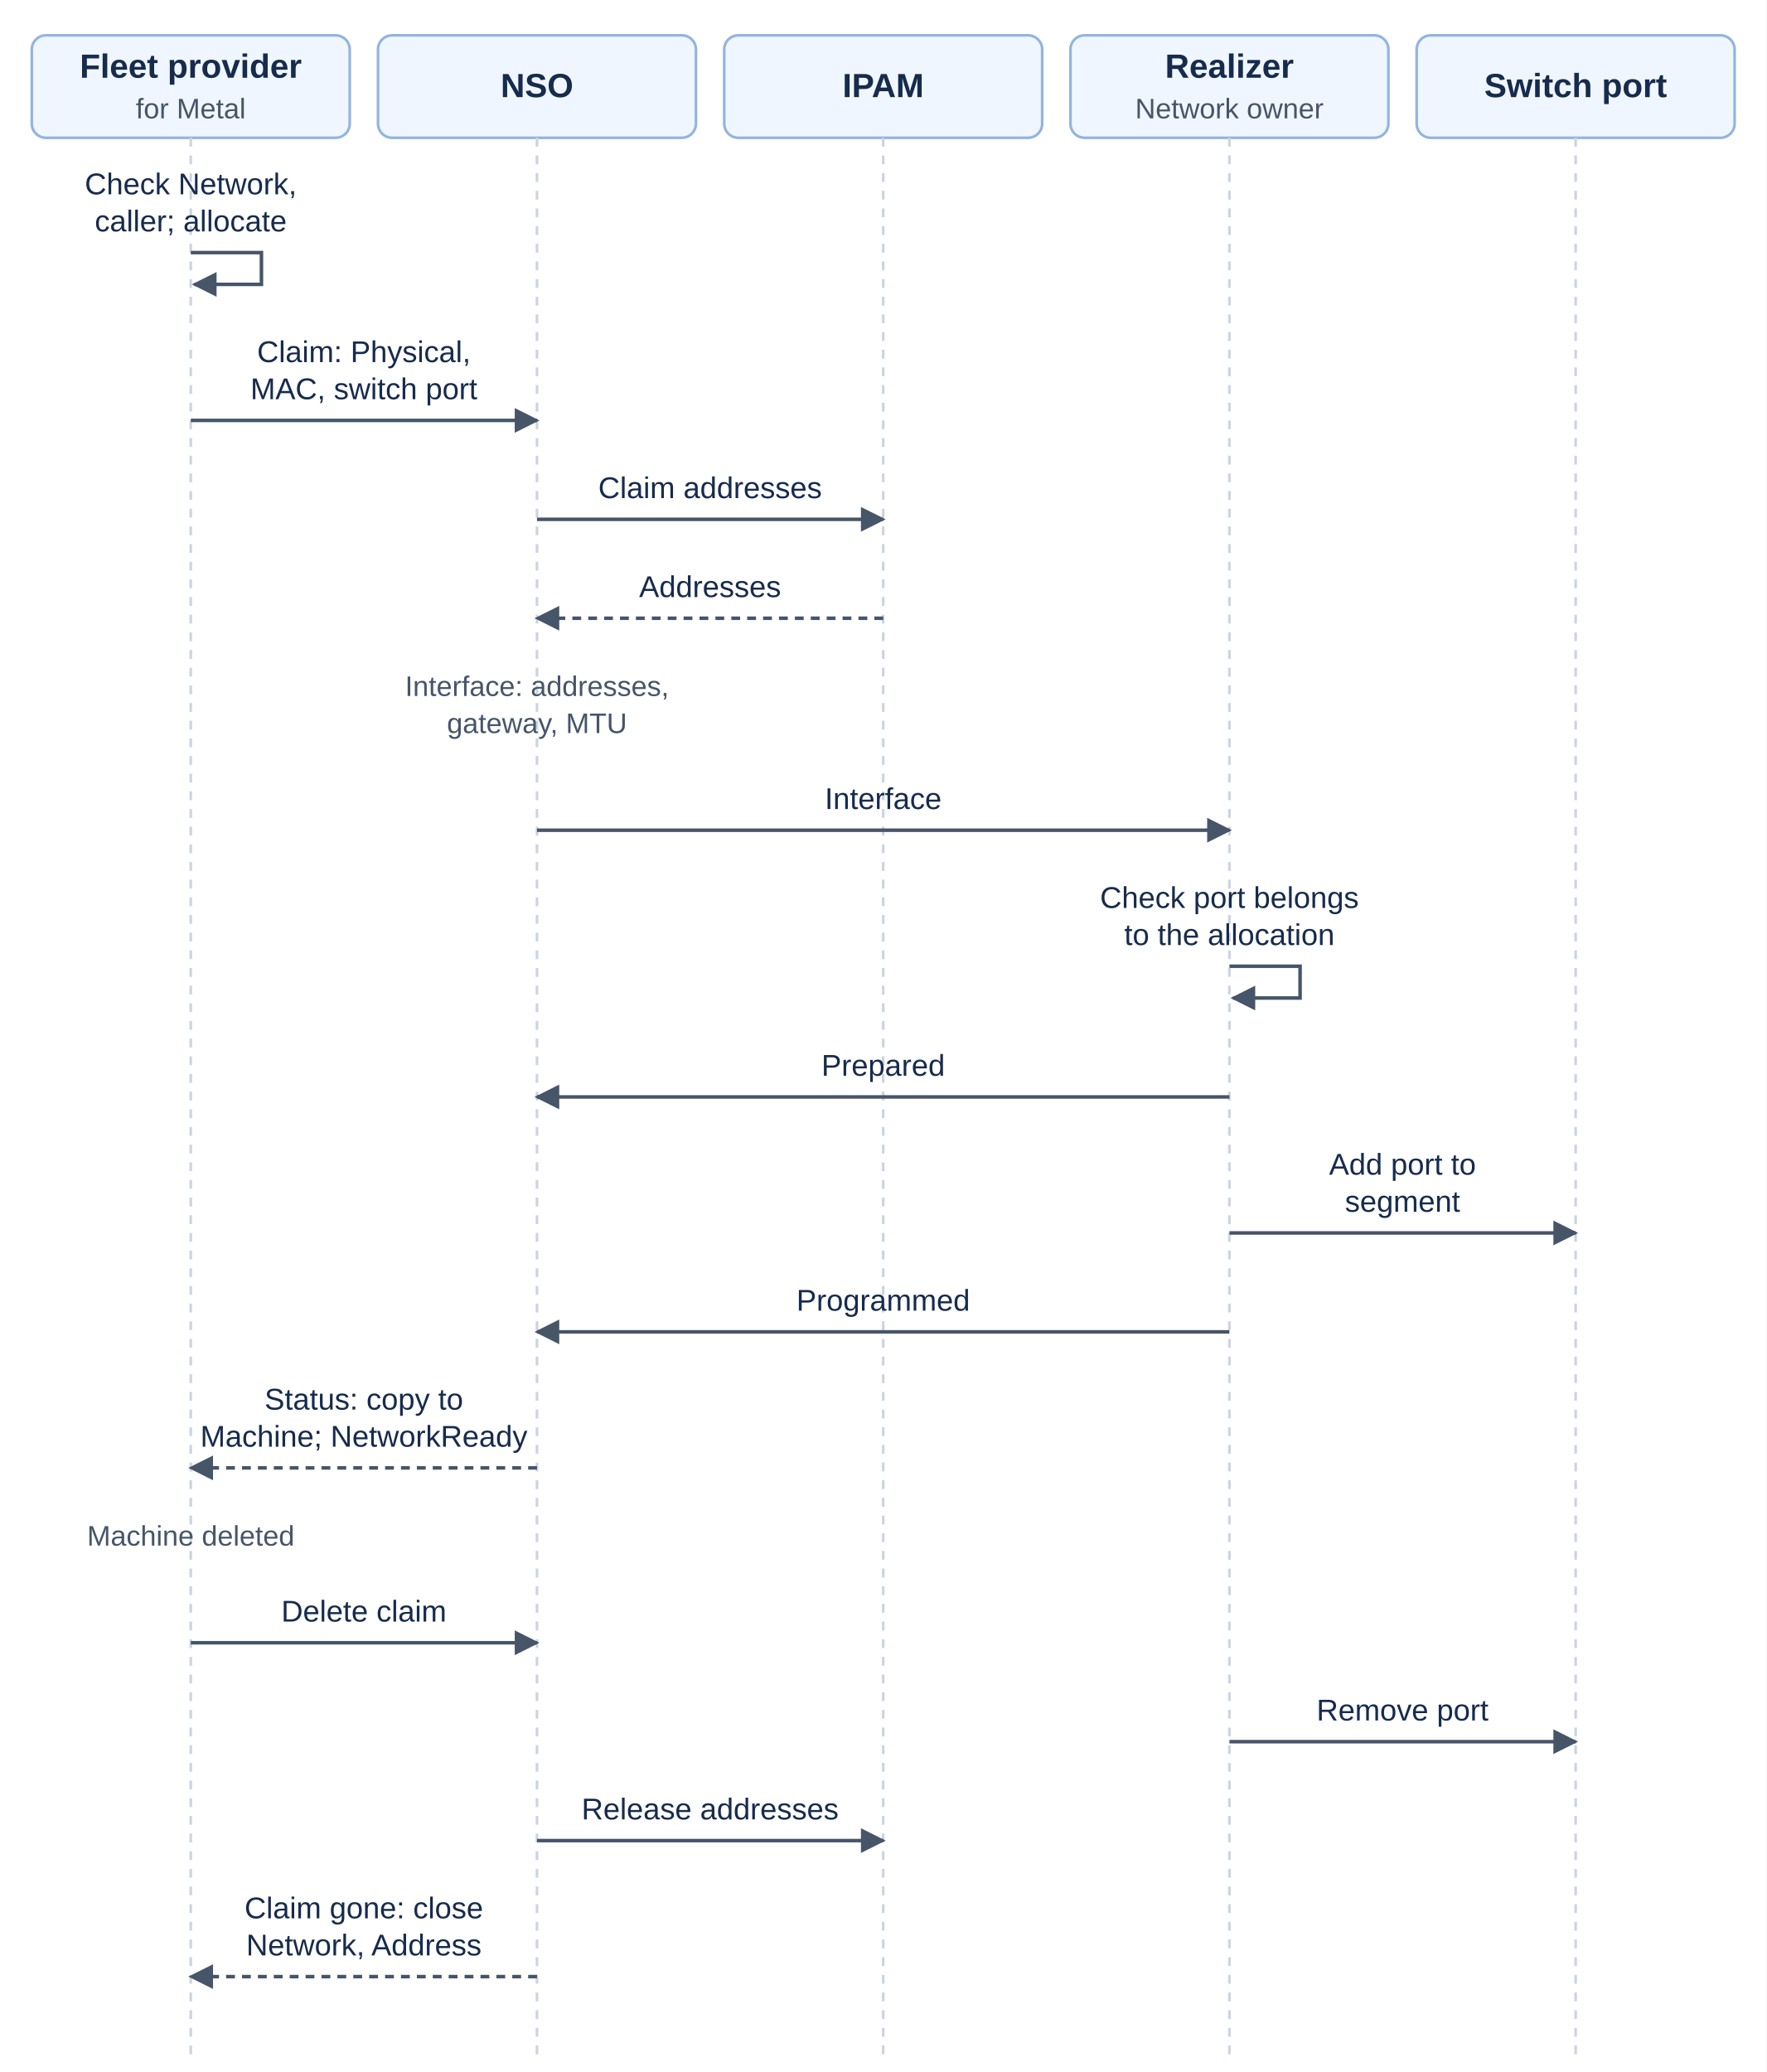
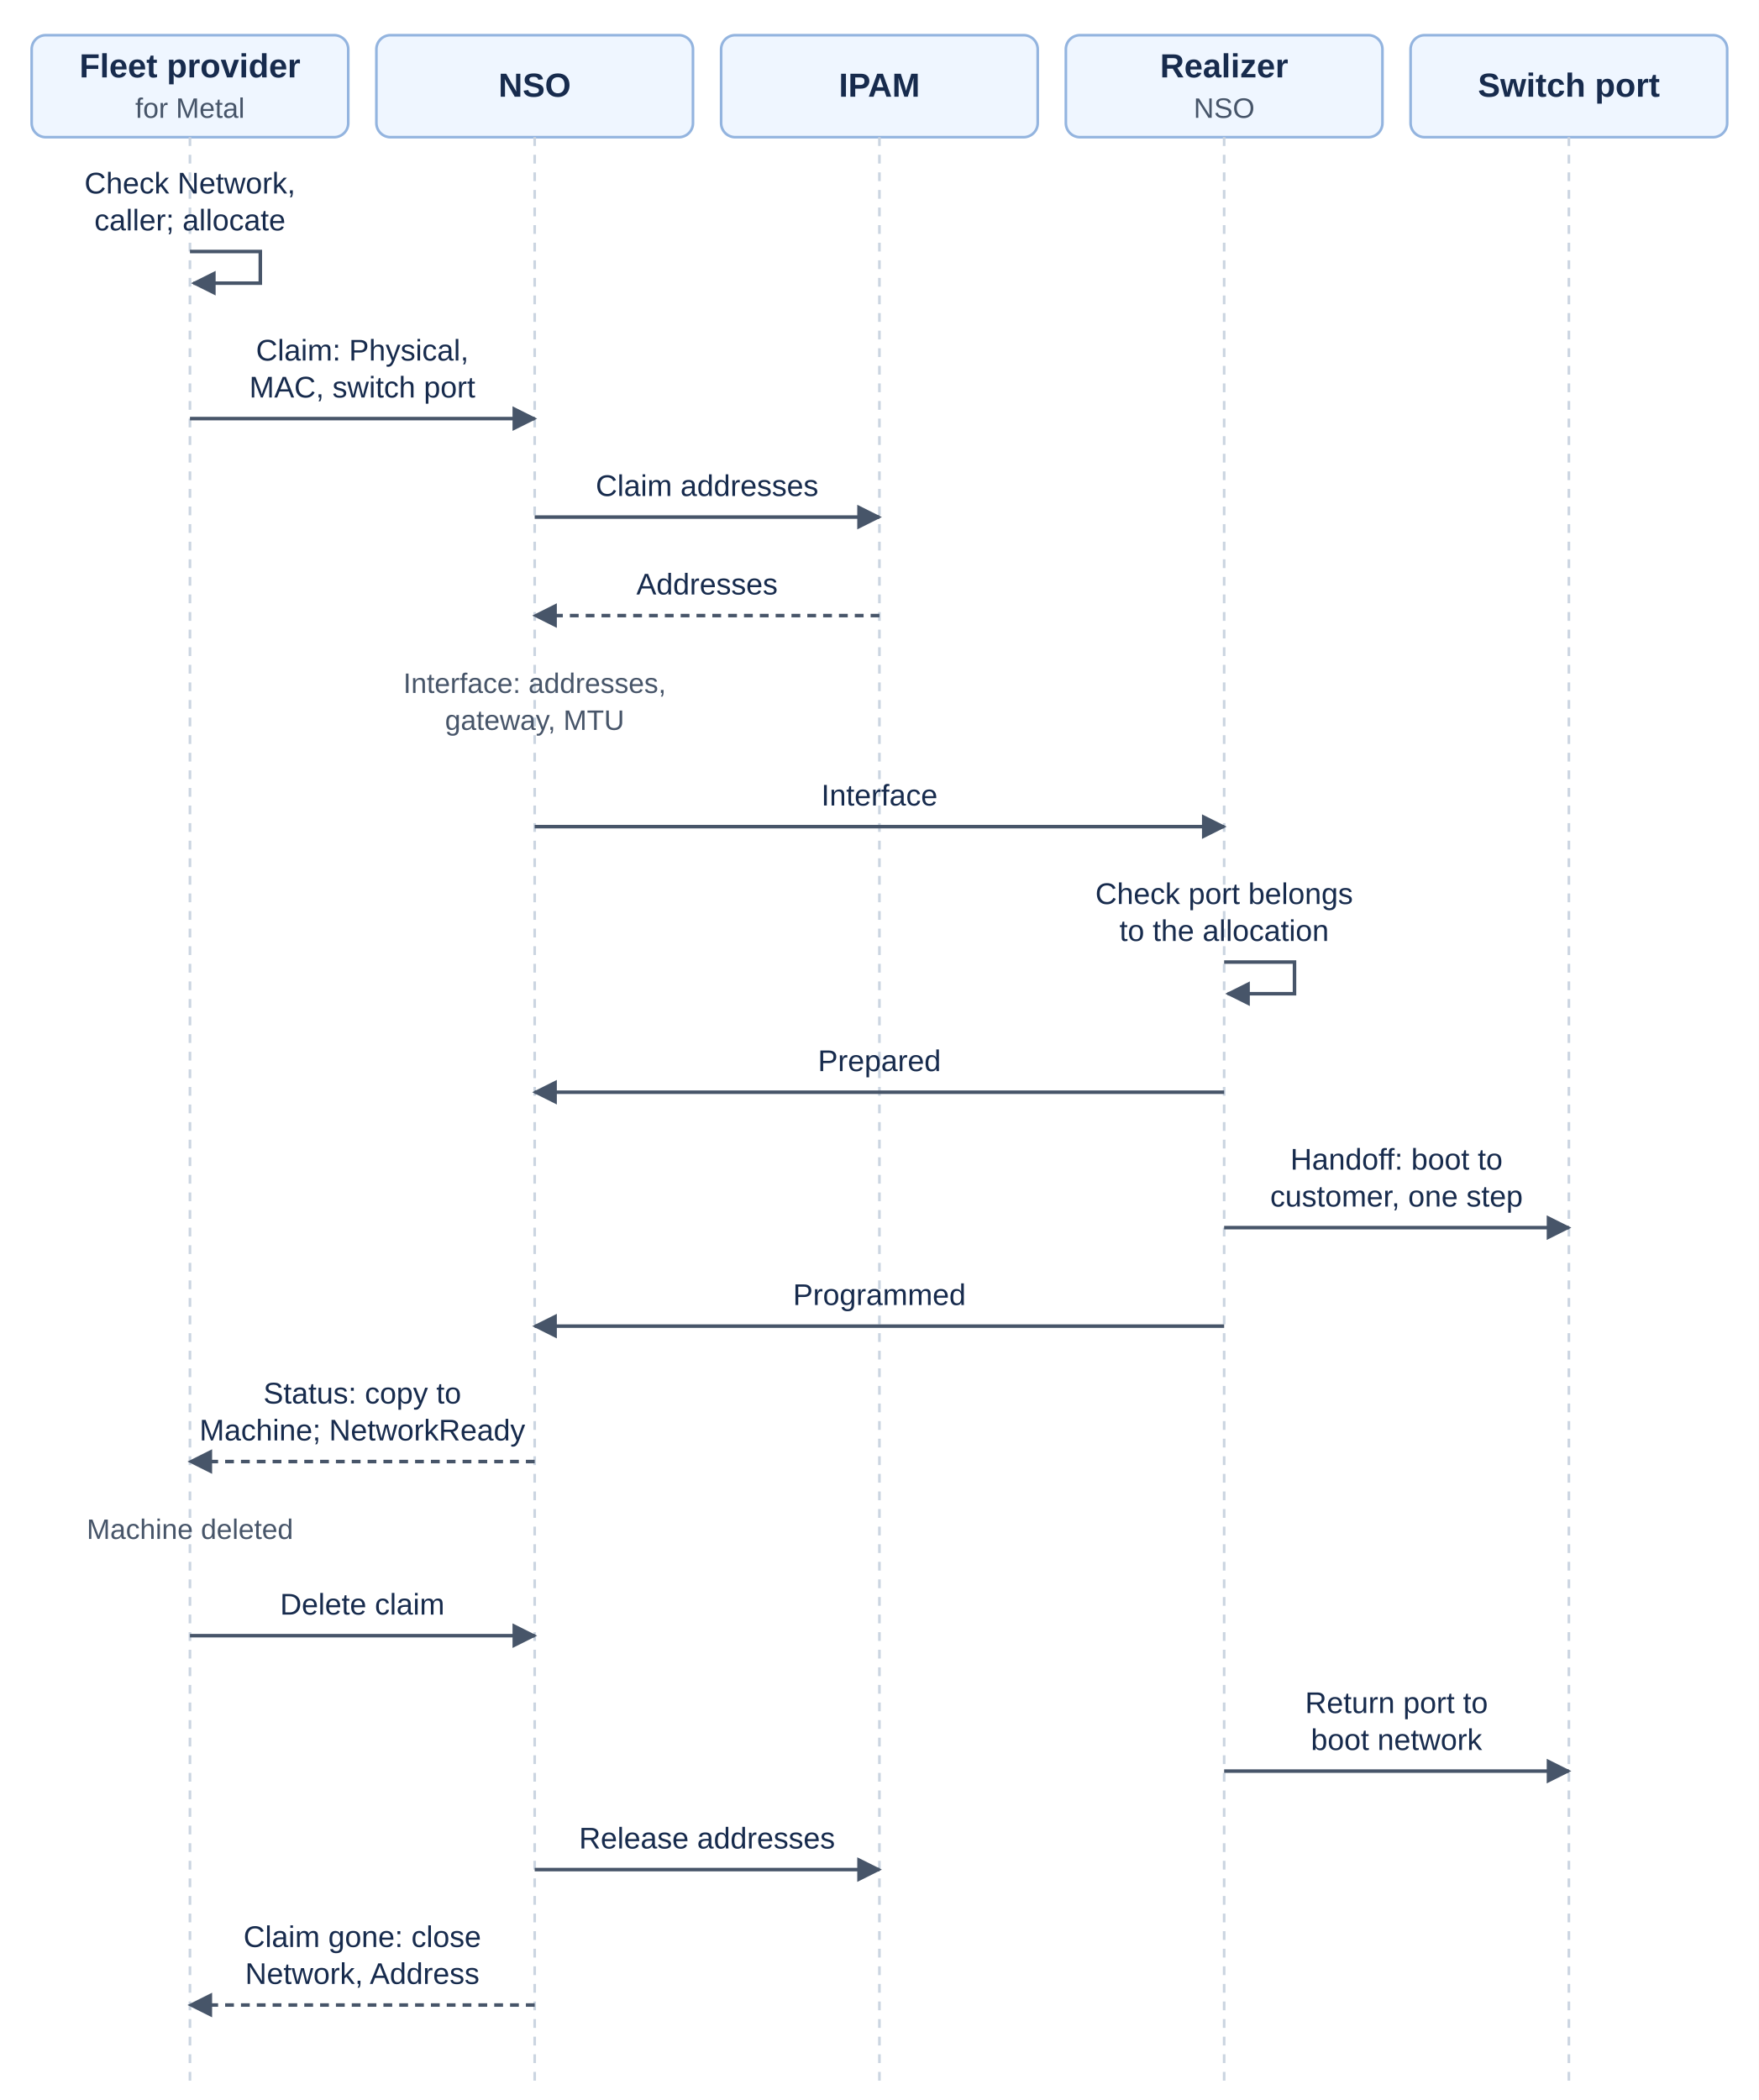
- <svg xmlns="http://www.w3.org/2000/svg" width="1000" height="1173" viewBox="0 0 1000 1173" role="img" aria-labelledby="title description">
+ <svg xmlns="http://www.w3.org/2000/svg" width="1000" height="1194" viewBox="0 0 1000 1194" role="img" aria-labelledby="title description">
  <defs>
    <marker id="arrow" viewBox="0 0 10 10" refX="9" refY="5" markerWidth="7" markerHeight="7" orient="auto-start-reverse">
      <path d="M 0 0 L 10 5 L 0 10 z" fill="#475569" />
    </marker>
  </defs>
  <style>text { font-family: Arial, Helvetica, sans-serif; fill: #172b4d; } .heading { font-size: 19px; font-weight: 700; } .label { font-size: 17px; } .detail { font-size: 16px; fill: #475569; } .line { fill: none; stroke: #475569; stroke-width: 2; marker-end: url(#arrow); }</style>
-   <rect width="1000" height="1173" fill="white" />
+   <rect width="1000" height="1194" fill="white" />
  <rect x="18" y="20" width="180" height="58" rx="8" fill="#eff6ff" stroke="#93b4df" stroke-width="1.5" />
  <text x="108" y="44" class="heading" text-anchor="middle">Fleet provider</text>
  <text x="108" y="67" class="detail" text-anchor="middle">for Metal</text>
-   <path d="M 108 78 L 108 1163" stroke="#cbd5e1" stroke-width="1.5" stroke-dasharray="5 5" />
+   <path d="M 108 78 L 108 1184" stroke="#cbd5e1" stroke-width="1.5" stroke-dasharray="5 5" />
  <rect x="214" y="20" width="180" height="58" rx="8" fill="#eff6ff" stroke="#93b4df" stroke-width="1.5" />
  <text x="304" y="55" class="heading" text-anchor="middle">NSO</text>
-   <path d="M 304 78 L 304 1163" stroke="#cbd5e1" stroke-width="1.5" stroke-dasharray="5 5" />
+   <path d="M 304 78 L 304 1184" stroke="#cbd5e1" stroke-width="1.5" stroke-dasharray="5 5" />
  <rect x="410" y="20" width="180" height="58" rx="8" fill="#eff6ff" stroke="#93b4df" stroke-width="1.5" />
  <text x="500" y="55" class="heading" text-anchor="middle">IPAM</text>
-   <path d="M 500 78 L 500 1163" stroke="#cbd5e1" stroke-width="1.5" stroke-dasharray="5 5" />
+   <path d="M 500 78 L 500 1184" stroke="#cbd5e1" stroke-width="1.5" stroke-dasharray="5 5" />
  <rect x="606" y="20" width="180" height="58" rx="8" fill="#eff6ff" stroke="#93b4df" stroke-width="1.5" />
  <text x="696" y="44" class="heading" text-anchor="middle">Realizer</text>
-   <text x="696" y="67" class="detail" text-anchor="middle">Network owner</text>
-   <path d="M 696 78 L 696 1163" stroke="#cbd5e1" stroke-width="1.5" stroke-dasharray="5 5" />
+   <text x="696" y="67" class="detail" text-anchor="middle">NSO</text>
+   <path d="M 696 78 L 696 1184" stroke="#cbd5e1" stroke-width="1.5" stroke-dasharray="5 5" />
  <rect x="802" y="20" width="180" height="58" rx="8" fill="#eff6ff" stroke="#93b4df" stroke-width="1.5" />
  <text x="892" y="55" class="heading" text-anchor="middle">Switch port</text>
-   <path d="M 892 78 L 892 1163" stroke="#cbd5e1" stroke-width="1.5" stroke-dasharray="5 5" />
+   <path d="M 892 78 L 892 1184" stroke="#cbd5e1" stroke-width="1.5" stroke-dasharray="5 5" />
  <text x="108" y="110" class="label" text-anchor="middle">Check Network,</text>
  <text x="108" y="131" class="label" text-anchor="middle">caller; allocate</text>
  <path d="M 108 143 l 40 0 l 0 18 l -38 0" class="line" />
  <text x="206" y="205" class="label" text-anchor="middle">Claim: Physical,</text>
  <text x="206" y="226" class="label" text-anchor="middle">MAC, switch port</text>
  <path d="M 108 238 L 304 238" class="line" />
  <text x="402" y="282" class="label" text-anchor="middle">Claim addresses</text>
  <path d="M 304 294 L 500 294" class="line" />
  <text x="402" y="338" class="label" text-anchor="middle">Addresses</text>
  <path d="M 500 350 L 304 350" class="line" stroke-dasharray="5 4" />
  <text x="304" y="394" class="detail" text-anchor="middle">Interface: addresses,</text>
  <text x="304" y="415" class="detail" text-anchor="middle">gateway, MTU</text>
  <text x="500" y="458" class="label" text-anchor="middle">Interface</text>
  <path d="M 304 470 L 696 470" class="line" />
  <text x="696" y="514" class="label" text-anchor="middle">Check port belongs</text>
  <text x="696" y="535" class="label" text-anchor="middle">to the allocation</text>
  <path d="M 696 547 l 40 0 l 0 18 l -38 0" class="line" />
  <text x="500" y="609" class="label" text-anchor="middle">Prepared</text>
  <path d="M 696 621 L 304 621" class="line" />
-   <text x="794" y="665" class="label" text-anchor="middle">Add port to</text>
-   <text x="794" y="686" class="label" text-anchor="middle">segment</text>
+   <text x="794" y="665" class="label" text-anchor="middle">Handoff: boot to</text>
+   <text x="794" y="686" class="label" text-anchor="middle">customer, one step</text>
  <path d="M 696 698 L 892 698" class="line" />
  <text x="500" y="742" class="label" text-anchor="middle">Programmed</text>
  <path d="M 696 754 L 304 754" class="line" />
  <text x="206" y="798" class="label" text-anchor="middle">Status: copy to</text>
  <text x="206" y="819" class="label" text-anchor="middle">Machine; NetworkReady</text>
  <path d="M 304 831 L 108 831" class="line" stroke-dasharray="5 4" />
  <text x="108" y="875" class="detail" text-anchor="middle">Machine deleted</text>
  <text x="206" y="918" class="label" text-anchor="middle">Delete claim</text>
  <path d="M 108 930 L 304 930" class="line" />
-   <text x="794" y="974" class="label" text-anchor="middle">Remove port</text>
-   <path d="M 696 986 L 892 986" class="line" />
-   <text x="402" y="1030" class="label" text-anchor="middle">Release addresses</text>
-   <path d="M 304 1042 L 500 1042" class="line" />
-   <text x="206" y="1086" class="label" text-anchor="middle">Claim gone: close</text>
-   <text x="206" y="1107" class="label" text-anchor="middle">Network, Address</text>
-   <path d="M 304 1119 L 108 1119" class="line" stroke-dasharray="5 4" />
+   <text x="794" y="974" class="label" text-anchor="middle">Return port to</text>
+   <text x="794" y="995" class="label" text-anchor="middle">boot network</text>
+   <path d="M 696 1007 L 892 1007" class="line" />
+   <text x="402" y="1051" class="label" text-anchor="middle">Release addresses</text>
+   <path d="M 304 1063 L 500 1063" class="line" />
+   <text x="206" y="1107" class="label" text-anchor="middle">Claim gone: close</text>
+   <text x="206" y="1128" class="label" text-anchor="middle">Network, Address</text>
+   <path d="M 304 1140 L 108 1140" class="line" stroke-dasharray="5 4" />
</svg>
